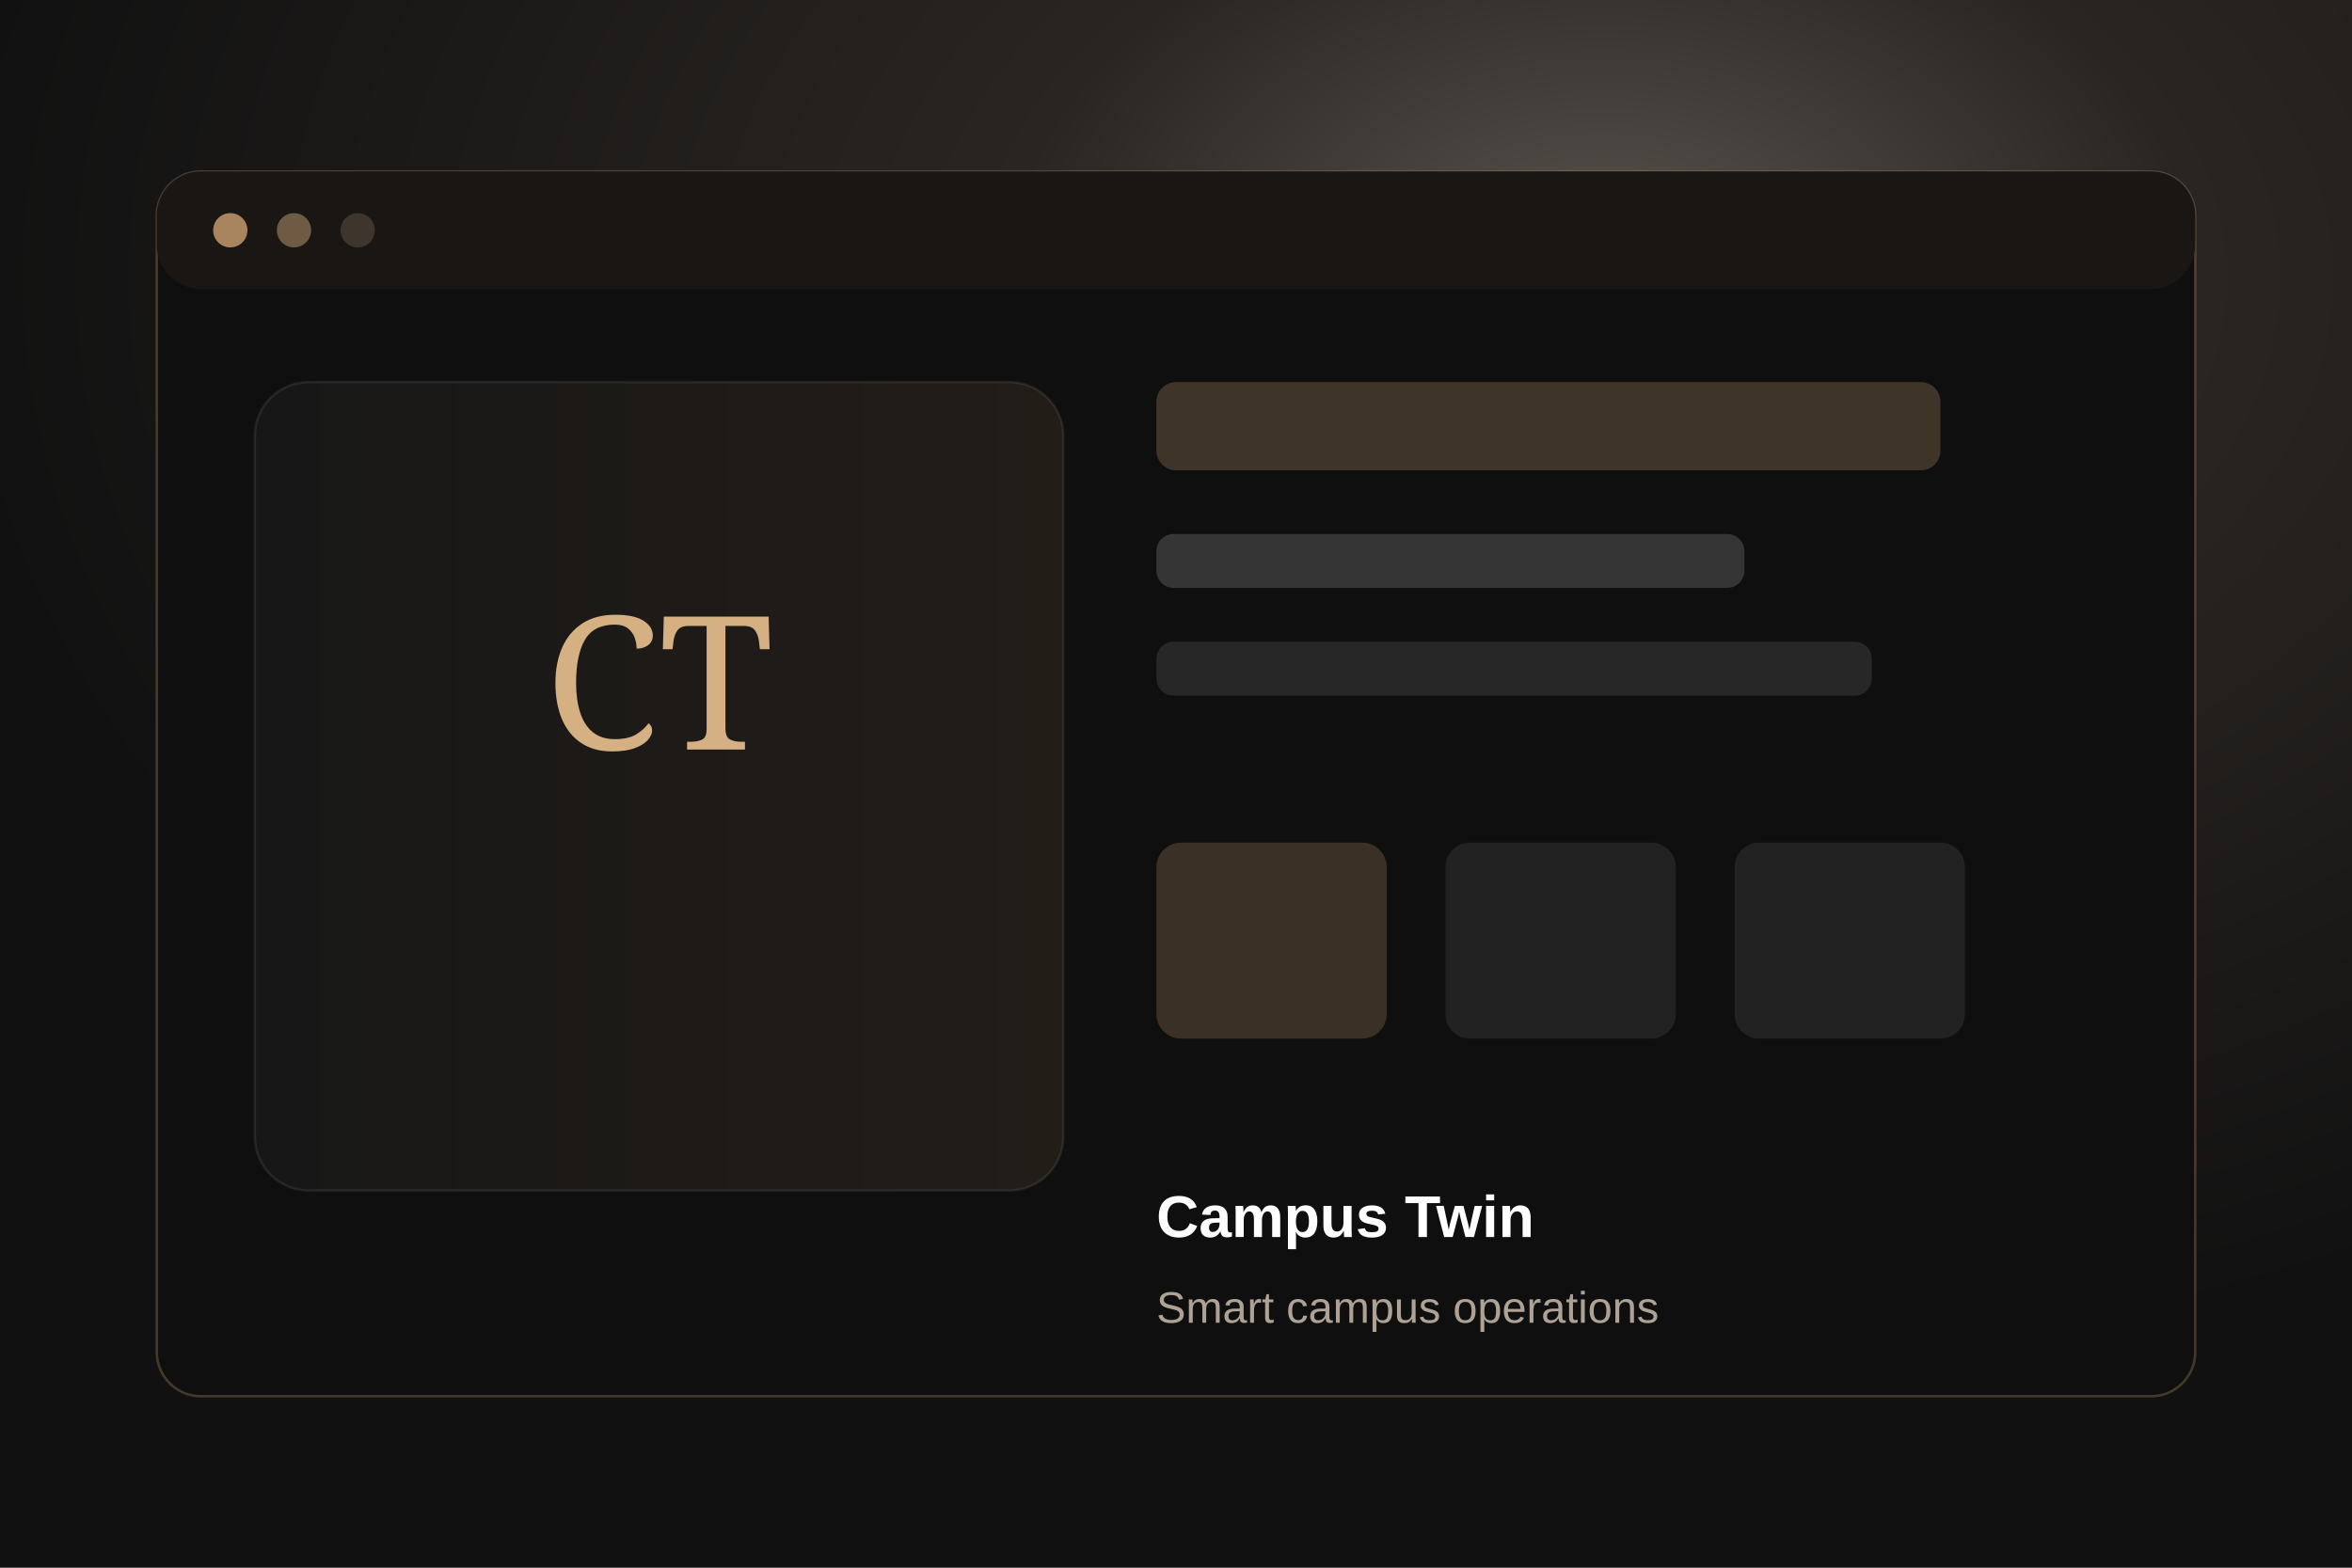
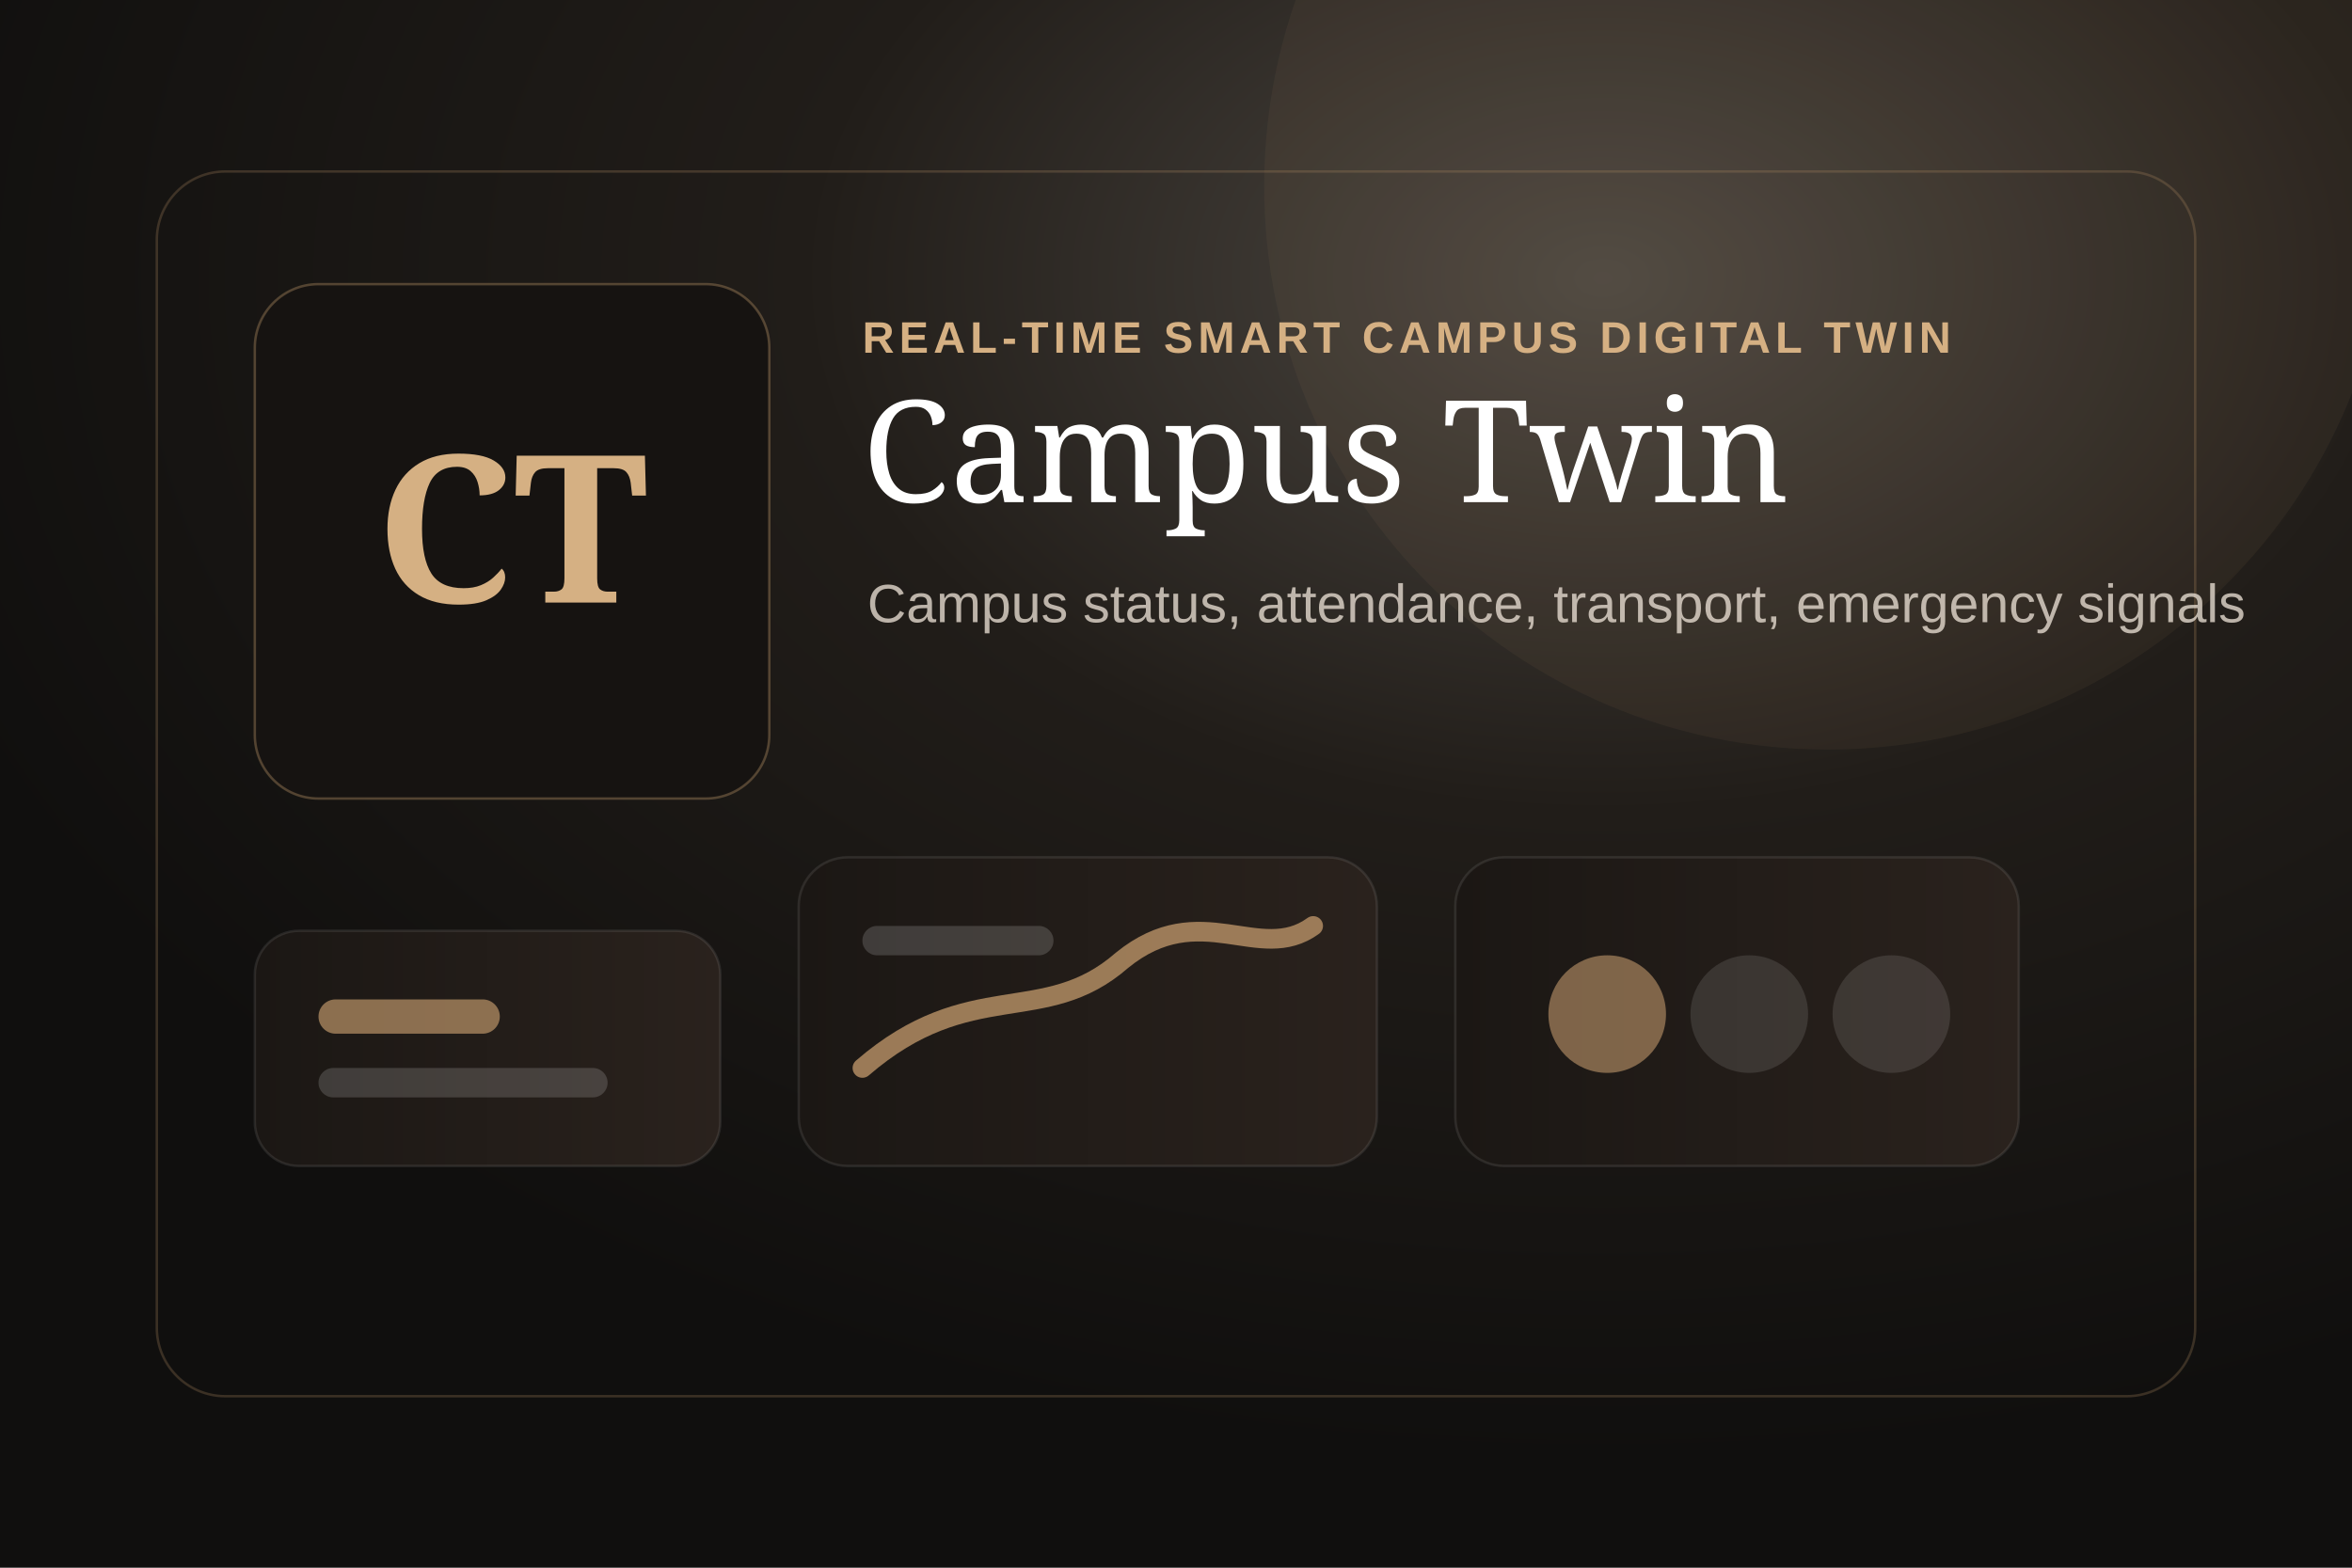
- <svg xmlns="http://www.w3.org/2000/svg" role="img" aria-label="Campus Twin project preview" viewBox="0 0 960 640">
+ <svg xmlns="http://www.w3.org/2000/svg" role="img" aria-label="Campus Twin branded project cover" viewBox="0 0 960 640">
  <defs>
-     <radialGradient id="g" cx="68%" cy="18%" r="70%">
-       <stop offset="0" stop-color="#5b554f" />
-       <stop offset=".36" stop-color="#292522" />
-       <stop offset="1" stop-color="#111" />
+     <radialGradient id="bg" cx="68%" cy="18%" r="75%">
+       <stop offset="0" stop-color="#4c4741" />
+       <stop offset=".45" stop-color="#211d19" />
+       <stop offset="1" stop-color="#100f0e" />
    </radialGradient>
-     <linearGradient id="screen" x1="0" x2="1">
-       <stop stop-color="#171717" />
-       <stop offset="1" stop-color="#231d18" />
+     <linearGradient id="panel" x1="0" x2="1">
+       <stop stop-color="#1b1714" />
+       <stop offset="1" stop-color="#2a221d" />
    </linearGradient>
  </defs>
-   <rect width="960" height="640" fill="url(#g)" />
-   <rect x="64" y="70" width="832" height="500" rx="18" fill="#0f0f0f" stroke="#a8855e" stroke-opacity=".35" />
-   <rect x="64" y="70" width="832" height="48" rx="18" fill="#191613" />
-   <circle cx="94" cy="94" r="7" fill="#a8855e" />
-   <circle cx="120" cy="94" r="7" fill="#6f5b43" />
-   <circle cx="146" cy="94" r="7" fill="#3e352d" />
-   <rect x="104" y="156" width="330" height="330" rx="22" fill="url(#screen)" stroke="#ffffff" stroke-opacity=".08" />
-   <rect x="472" y="156" width="320" height="36" rx="8" fill="#a8855e" fill-opacity=".32" />
-   <rect x="472" y="218" width="240" height="22" rx="7" fill="#fff" fill-opacity=".16" />
-   <rect x="472" y="262" width="292" height="22" rx="7" fill="#fff" fill-opacity=".1" />
-   <rect x="472" y="344" width="94" height="80" rx="10" fill="#a8855e" fill-opacity=".28" />
-   <rect x="590" y="344" width="94" height="80" rx="10" fill="#fff" fill-opacity=".08" />
-   <rect x="708" y="344" width="94" height="80" rx="10" fill="#fff" fill-opacity=".08" />
-   <text x="269" y="306" text-anchor="middle" font-family="Georgia, serif" font-size="76" fill="#d5b083">CT</text>
-   <text x="472" y="505" font-family="Arial, sans-serif" font-size="24" font-weight="700" fill="#fff">Campus Twin</text>
-   <text x="472" y="540" font-family="Arial, sans-serif" font-size="18" fill="#d6c7b5" opacity=".8">Smart campus operations</text>
+   <rect width="960" height="640" fill="url(#bg)" />
+   <circle cx="746" cy="76" r="230" fill="#a8855e" opacity=".08" />
+   <rect x="64" y="70" width="832" height="500" rx="28" fill="none" stroke="#a8855e" stroke-opacity=".28" />
+   <rect x="104" y="116" width="210" height="210" rx="26" fill="#161311" stroke="#a8855e" stroke-opacity=".42" />
+   <text x="209" y="246" text-anchor="middle" font-family="Georgia, serif" font-size="84" font-weight="700" fill="#d5b083">CT</text>
+   <text x="352" y="144" font-family="Arial, sans-serif" font-size="18" font-weight="700" fill="#d5b083" letter-spacing="2">REAL-TIME SMART CAMPUS DIGITAL TWIN</text>
+   <text x="352" y="205" font-family="Georgia, serif" font-size="58" fill="#ffffff">Campus Twin</text>
+   <text x="354" y="254" font-family="Arial, sans-serif" font-size="22" fill="#e8ded2" opacity=".78">Campus status, attendance, transport, emergency signals</text>
+   <g transform="translate(104 380)">
+     <rect width="190" height="96" rx="18" fill="url(#panel)" stroke="#ffffff" stroke-opacity=".09" />
+     <rect x="26" y="28" width="74" height="14" rx="7" fill="#a8855e" opacity=".8" />
+     <rect x="26" y="56" width="118" height="12" rx="6" fill="#ffffff" opacity=".16" />
+   </g>
+   <g transform="translate(326 350)">
+     <rect width="236" height="126" rx="20" fill="url(#panel)" stroke="#ffffff" stroke-opacity=".09" />
+     <path d="M26 86 C70 48 100 70 132 42 C164 16 188 44 210 28" fill="none" stroke="#a8855e" stroke-width="8" stroke-linecap="round" opacity=".9" />
+     <rect x="26" y="28" width="78" height="12" rx="6" fill="#ffffff" opacity=".16" />
+   </g>
+   <g transform="translate(594 350)">
+     <rect width="230" height="126" rx="20" fill="url(#panel)" stroke="#ffffff" stroke-opacity=".09" />
+     <circle cx="62" cy="64" r="24" fill="#a8855e" opacity=".7" />
+     <circle cx="120" cy="64" r="24" fill="#ffffff" opacity=".11" />
+     <circle cx="178" cy="64" r="24" fill="#ffffff" opacity=".11" />
+   </g>
</svg>
